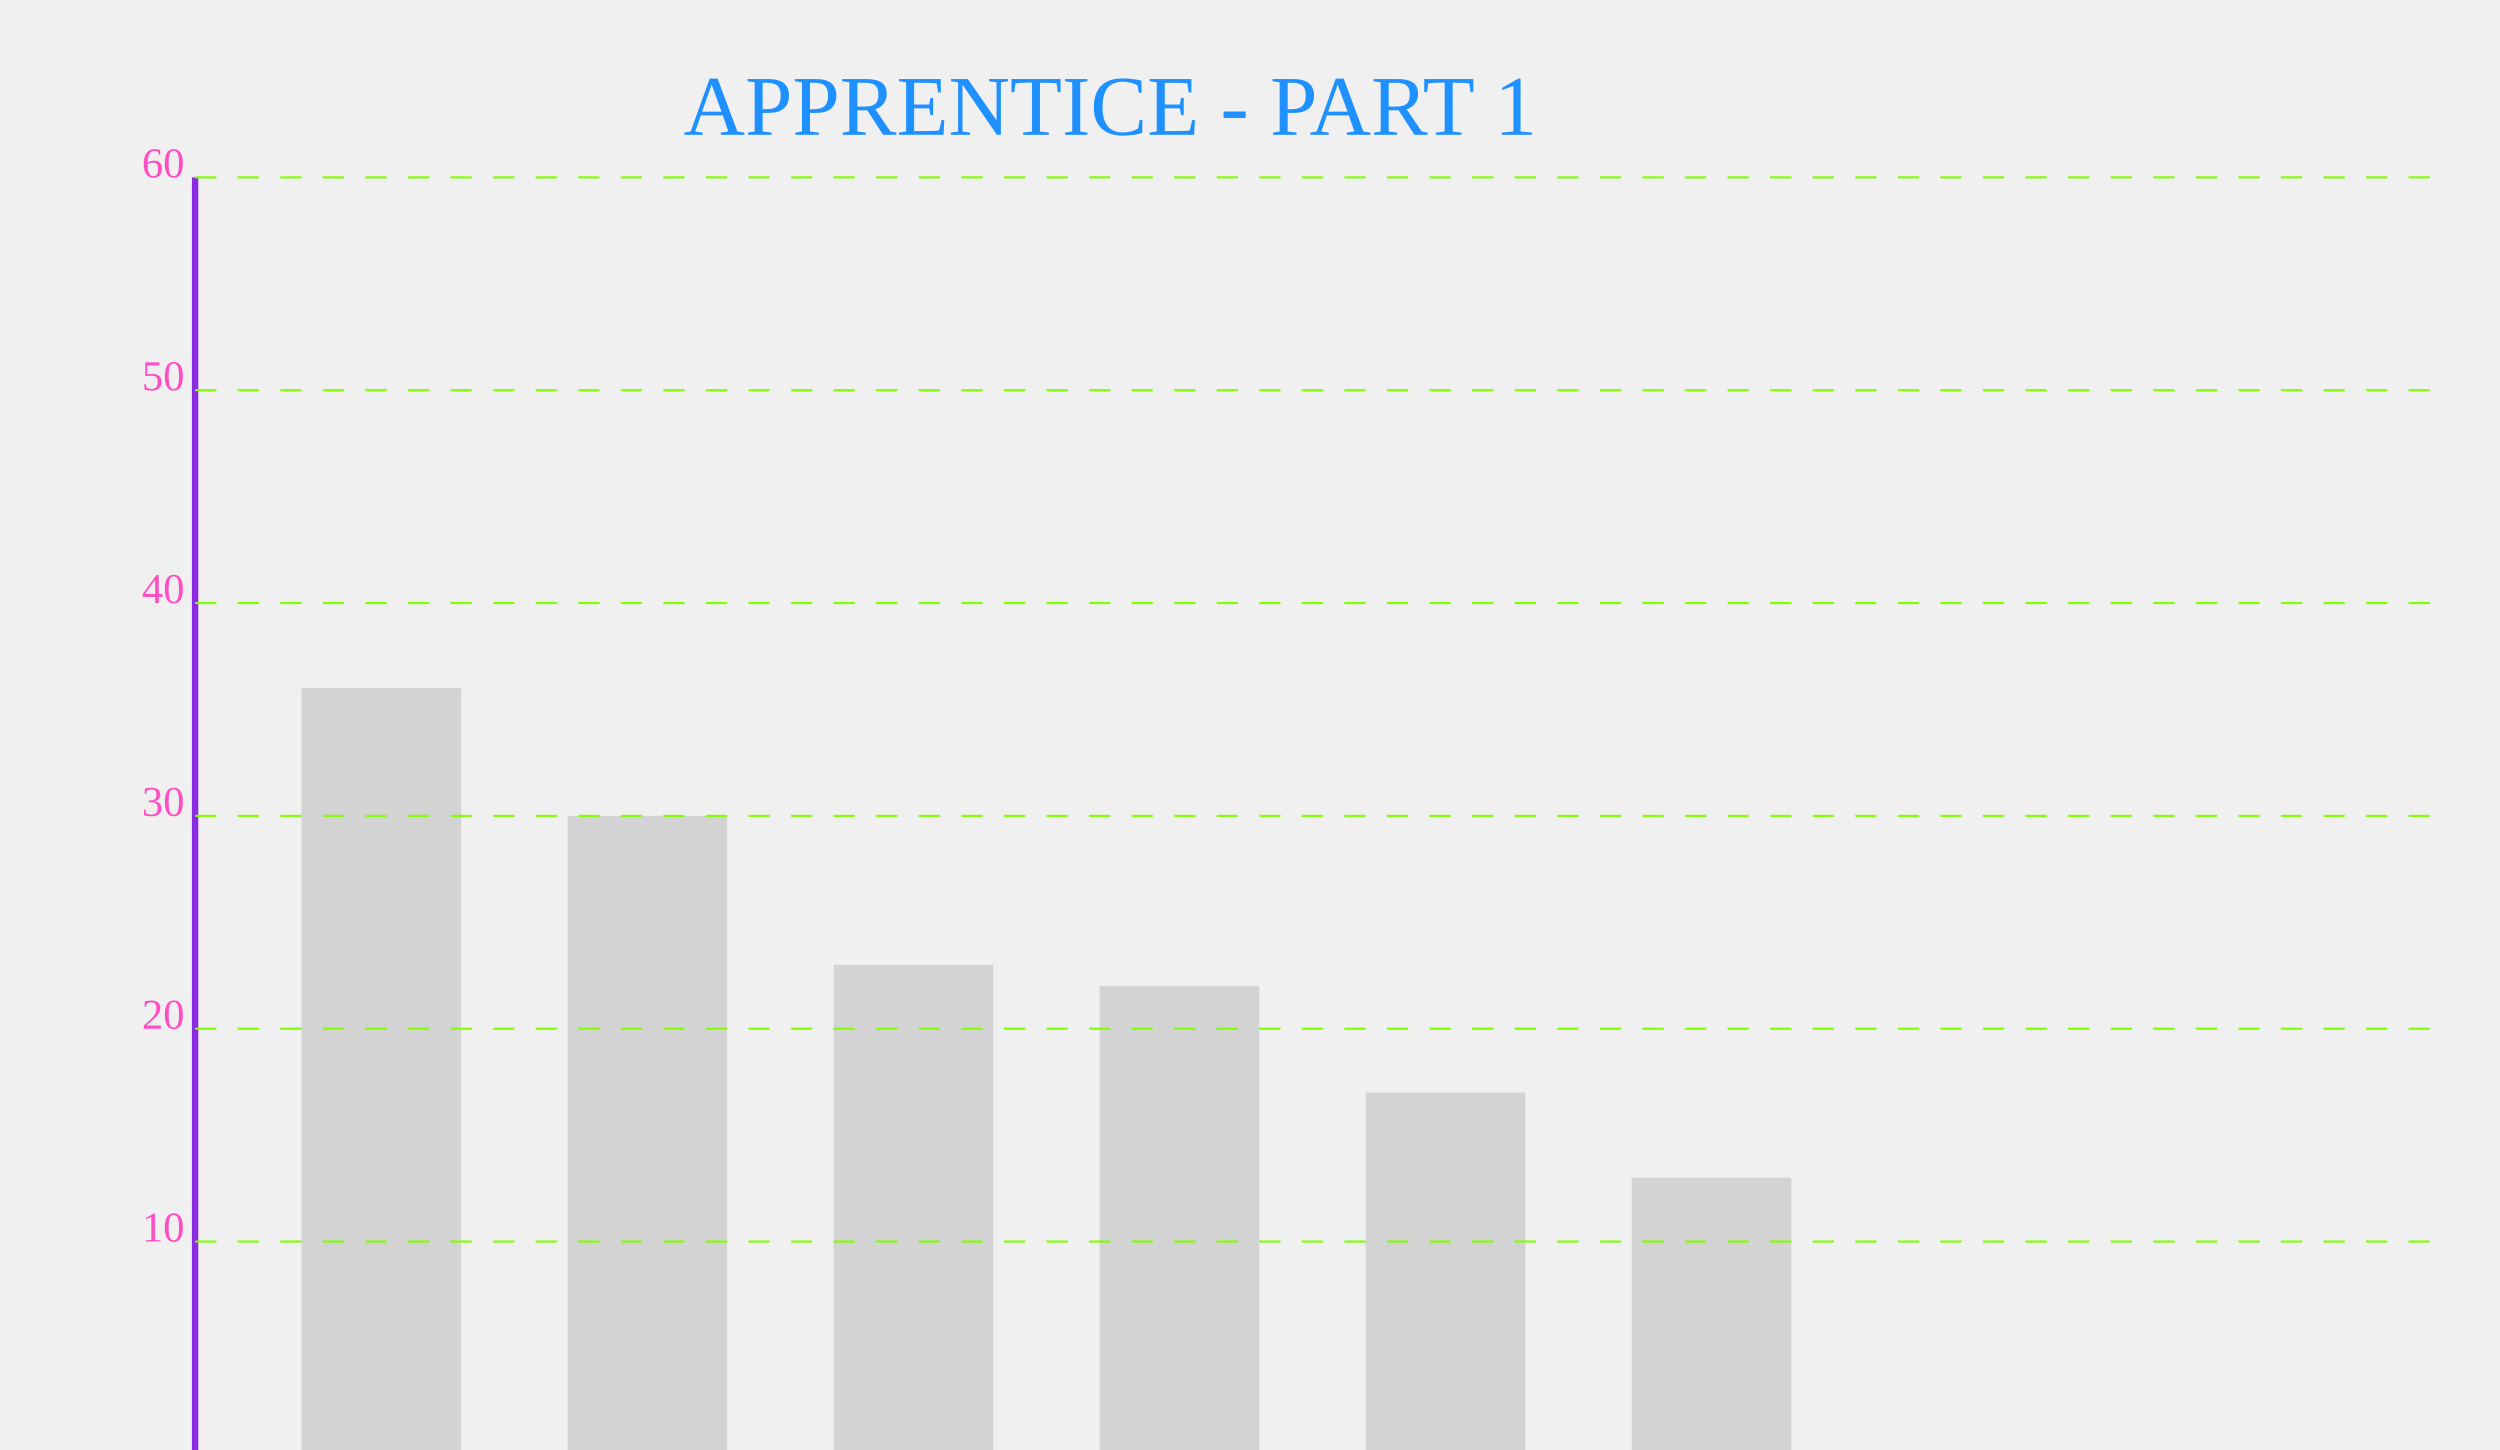
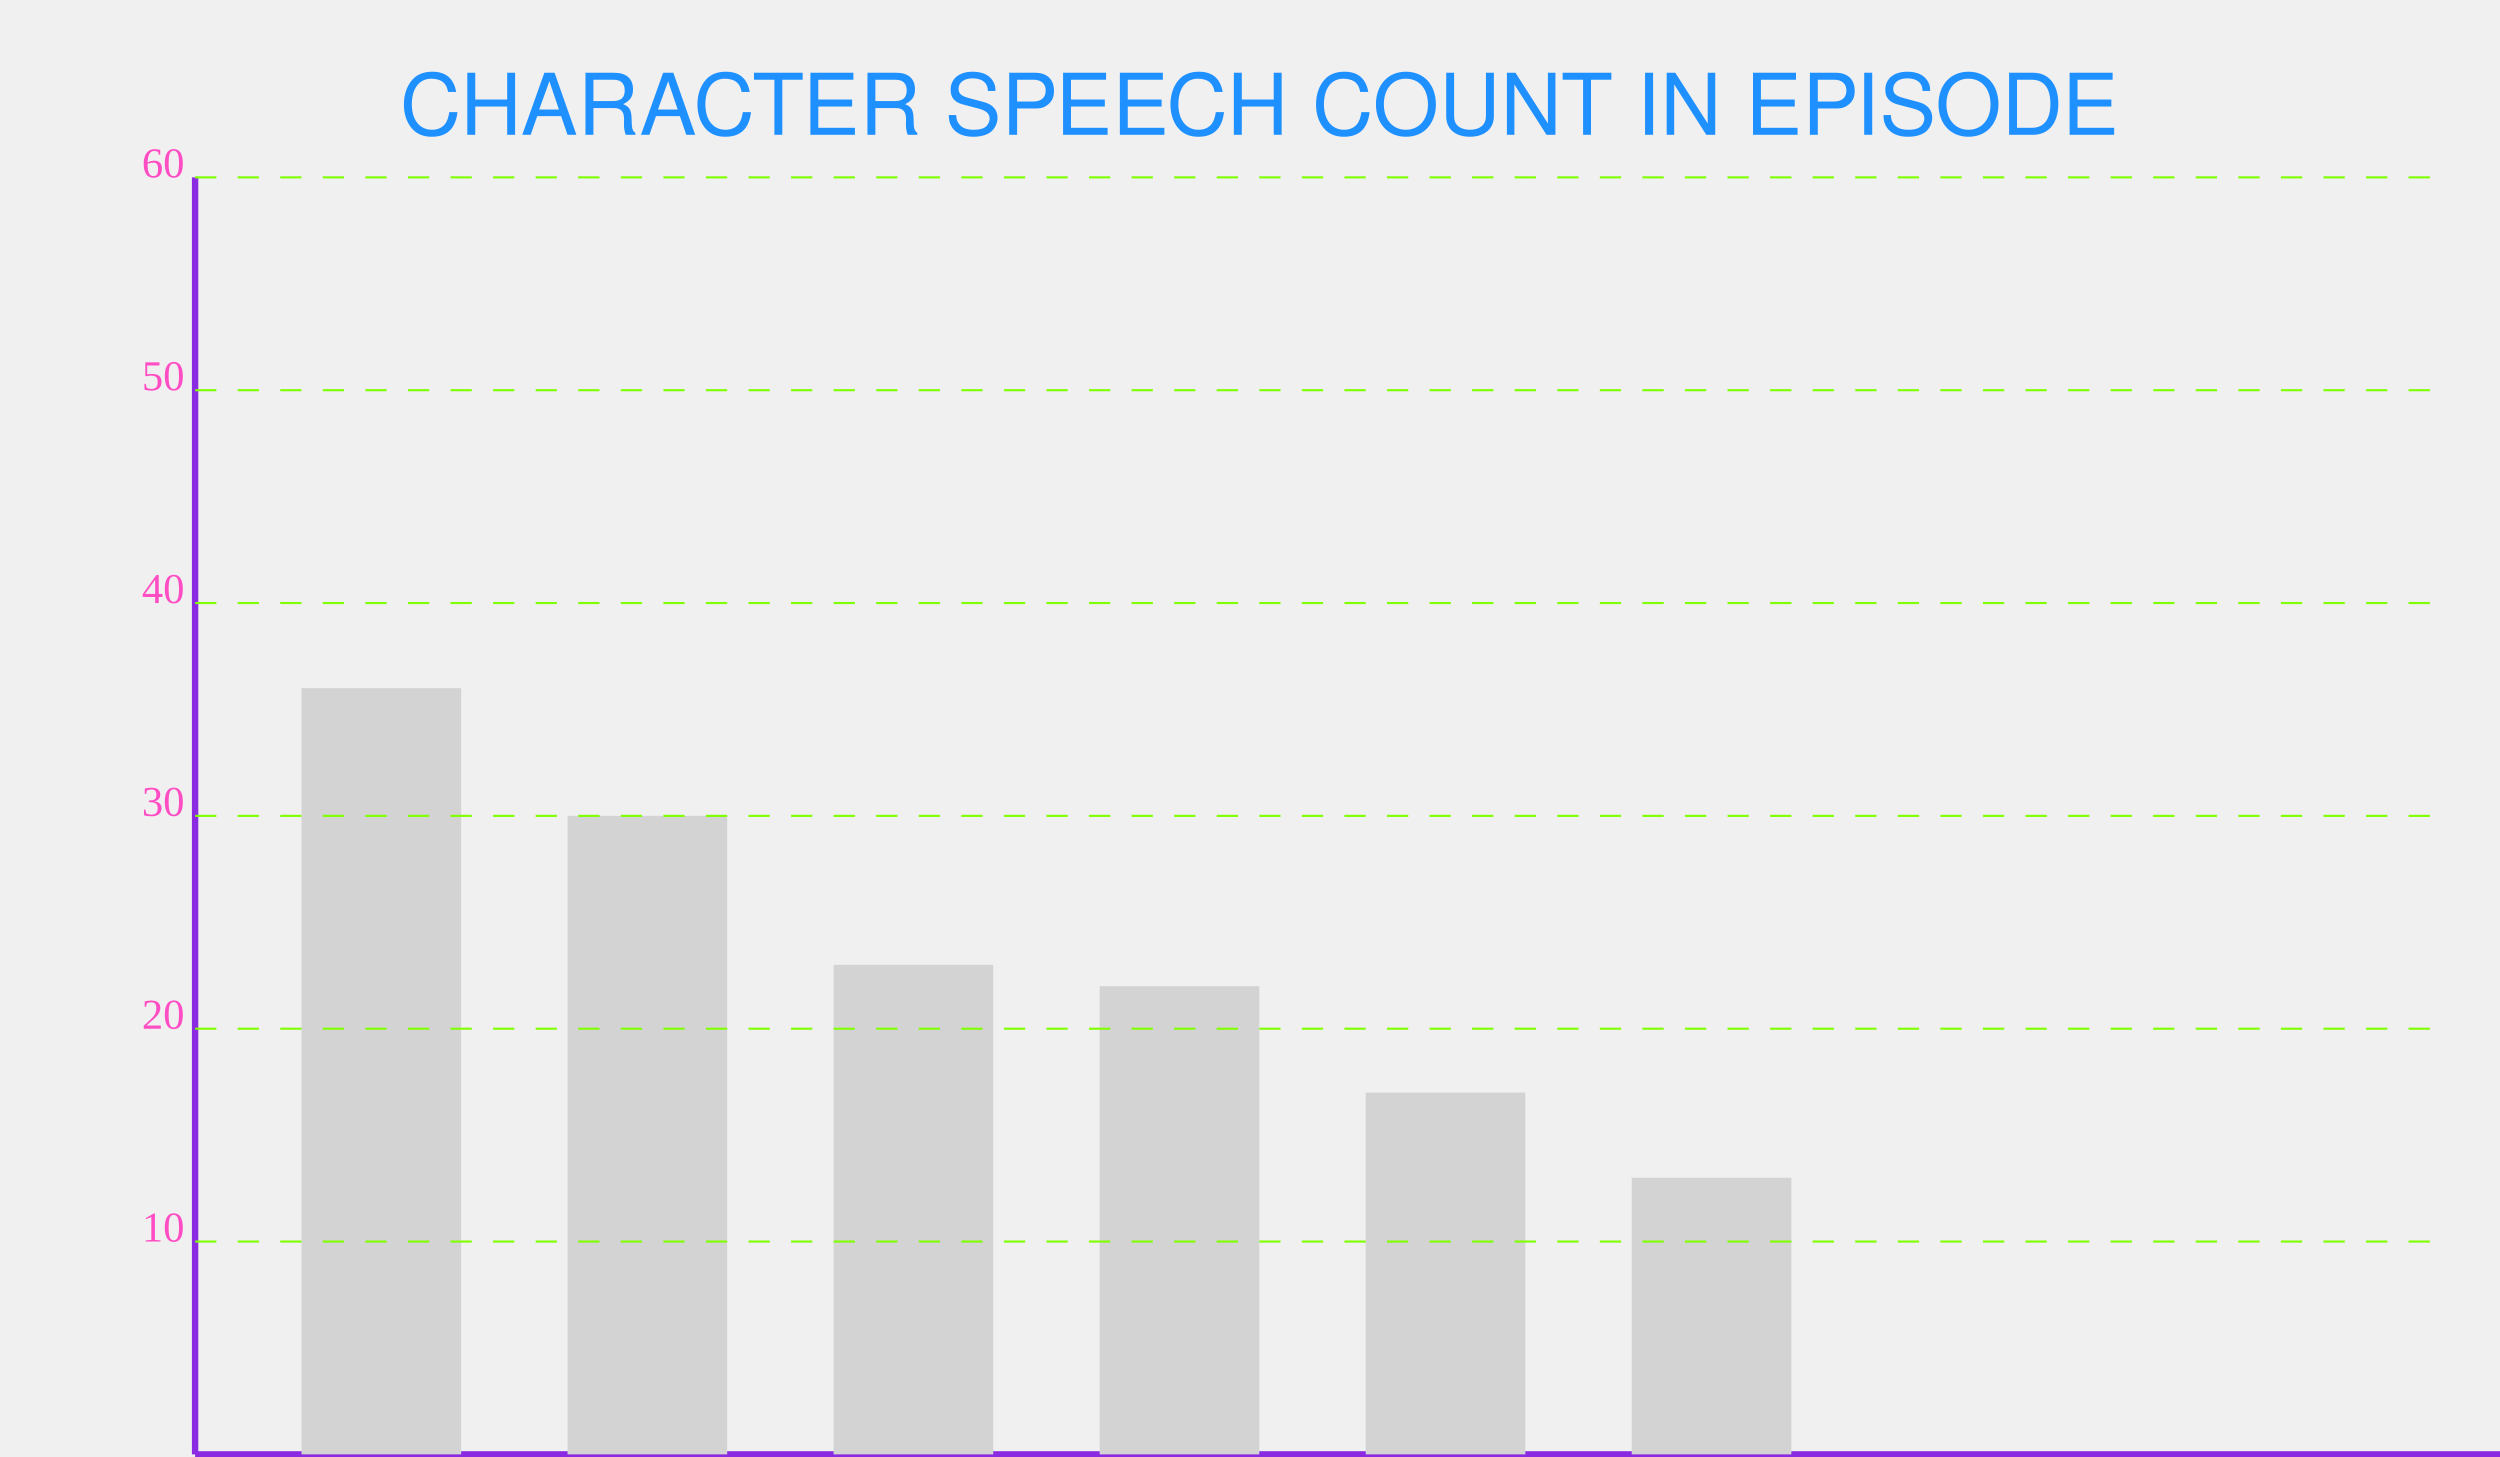
<svg xmlns="http://www.w3.org/2000/svg" width="100%" height="100%">
  <g transform="translate(25, 410) scale(.6)">
-     <text x="480" y="-620" text-anchor="middle" fill="DodgerBlue" font-size="40">APPRENTICE - PART 1</text>
+     <text x="550" y="-620" text-anchor="middle" fill="DodgerBlue" font-family="Helvetica, sans-serif" font-size="40"> CHARACTER SPEECH COUNT IN EPISODE</text>
    <line x1="50" y1="0" x2="1200" y2="0" stroke="BlueViolet" stroke-width="3" />
    <line x1="50" y1="0" x2="50" y2="-600" stroke="BlueViolet" stroke-width="3" />
    <g id="Robin">
      <text x="100 " y="30" text-anchor="start" font-size="22" fill="#ff3333">Robin</text>
      <rect x="100" y="-360" width="75" height="360" fill="lightgrey" />
    </g>
    <g id="Slade">
      <text x="225 " y="30" text-anchor="start" font-size="22" fill="white">Slade</text>
      <rect x="225" y="-300" width="75" height="300" fill="lightgrey" />
    </g>
    <g id="Cyborg">
      <text x="350 " y="30" text-anchor="start" font-size="22" fill="#3399ff">Cyborg</text>
      <rect x="350" y="-230" width="75" height="230" fill="lightgrey" />
    </g>
    <g id="Starfire">
      <text x="475 " y="30" text-anchor="start" font-size="22" fill="#ffff4d">Starfire</text>
      <rect x="475" y="-220" width="75" height="220" fill="lightgrey" />
    </g>
    <g id="BeastBoy">
      <text x="600 " y="30" text-anchor="start" font-size="22" fill="#1aff1a">Beast Boy</text>
      <rect x="600" y="-170" width="75" height="170" fill="lightgrey" />
    </g>
    <g id="Raven">
      <text x="725 " y="30" text-anchor="start" font-size="22" fill="#dd99ff">Raven</text>
      <rect x="725" y="-130" width="75" height="130" fill="lightgrey" />
    </g>
    <text x="35" y="-100" fill="#ff4dc4" text-anchor="middle" font-size="20">10</text>
    <line x1="50" y1="-100" x2="1100" y2="-100" stroke="Chartreuse" stroke-dasharray="10" />
    <text x="35" y="-200" fill="#ff4dc4" text-anchor="middle" font-size="20">20</text>
    <line x1="50" y1="-200" x2="1100" y2="-200" stroke="Chartreuse" stroke-dasharray="10" />
    <text x="35" y="-300" fill="#ff4dc4" text-anchor="middle" font-size="20">30</text>
    <line x1="50" y1="-300" x2="1100" y2="-300" stroke="Chartreuse" stroke-dasharray="10" />
    <text x="35" y="-400" fill="#ff4dc4" text-anchor="middle" font-size="20">40</text>
    <line x1="50" y1="-400" x2="1100" y2="-400" stroke="Chartreuse" stroke-dasharray="10" />
    <text x="35" y="-500" fill="#ff4dc4" text-anchor="middle" font-size="20">50</text>
    <line x1="50" y1="-500" x2="1100" y2="-500" stroke="Chartreuse" stroke-dasharray="10" />
    <text x="35" y="-600" fill="#ff4dc4" text-anchor="middle" font-size="20">60</text>
    <line x1="50" y1="-600" x2="1100" y2="-600" stroke="Chartreuse" stroke-dasharray="10" />
  </g>
</svg>
